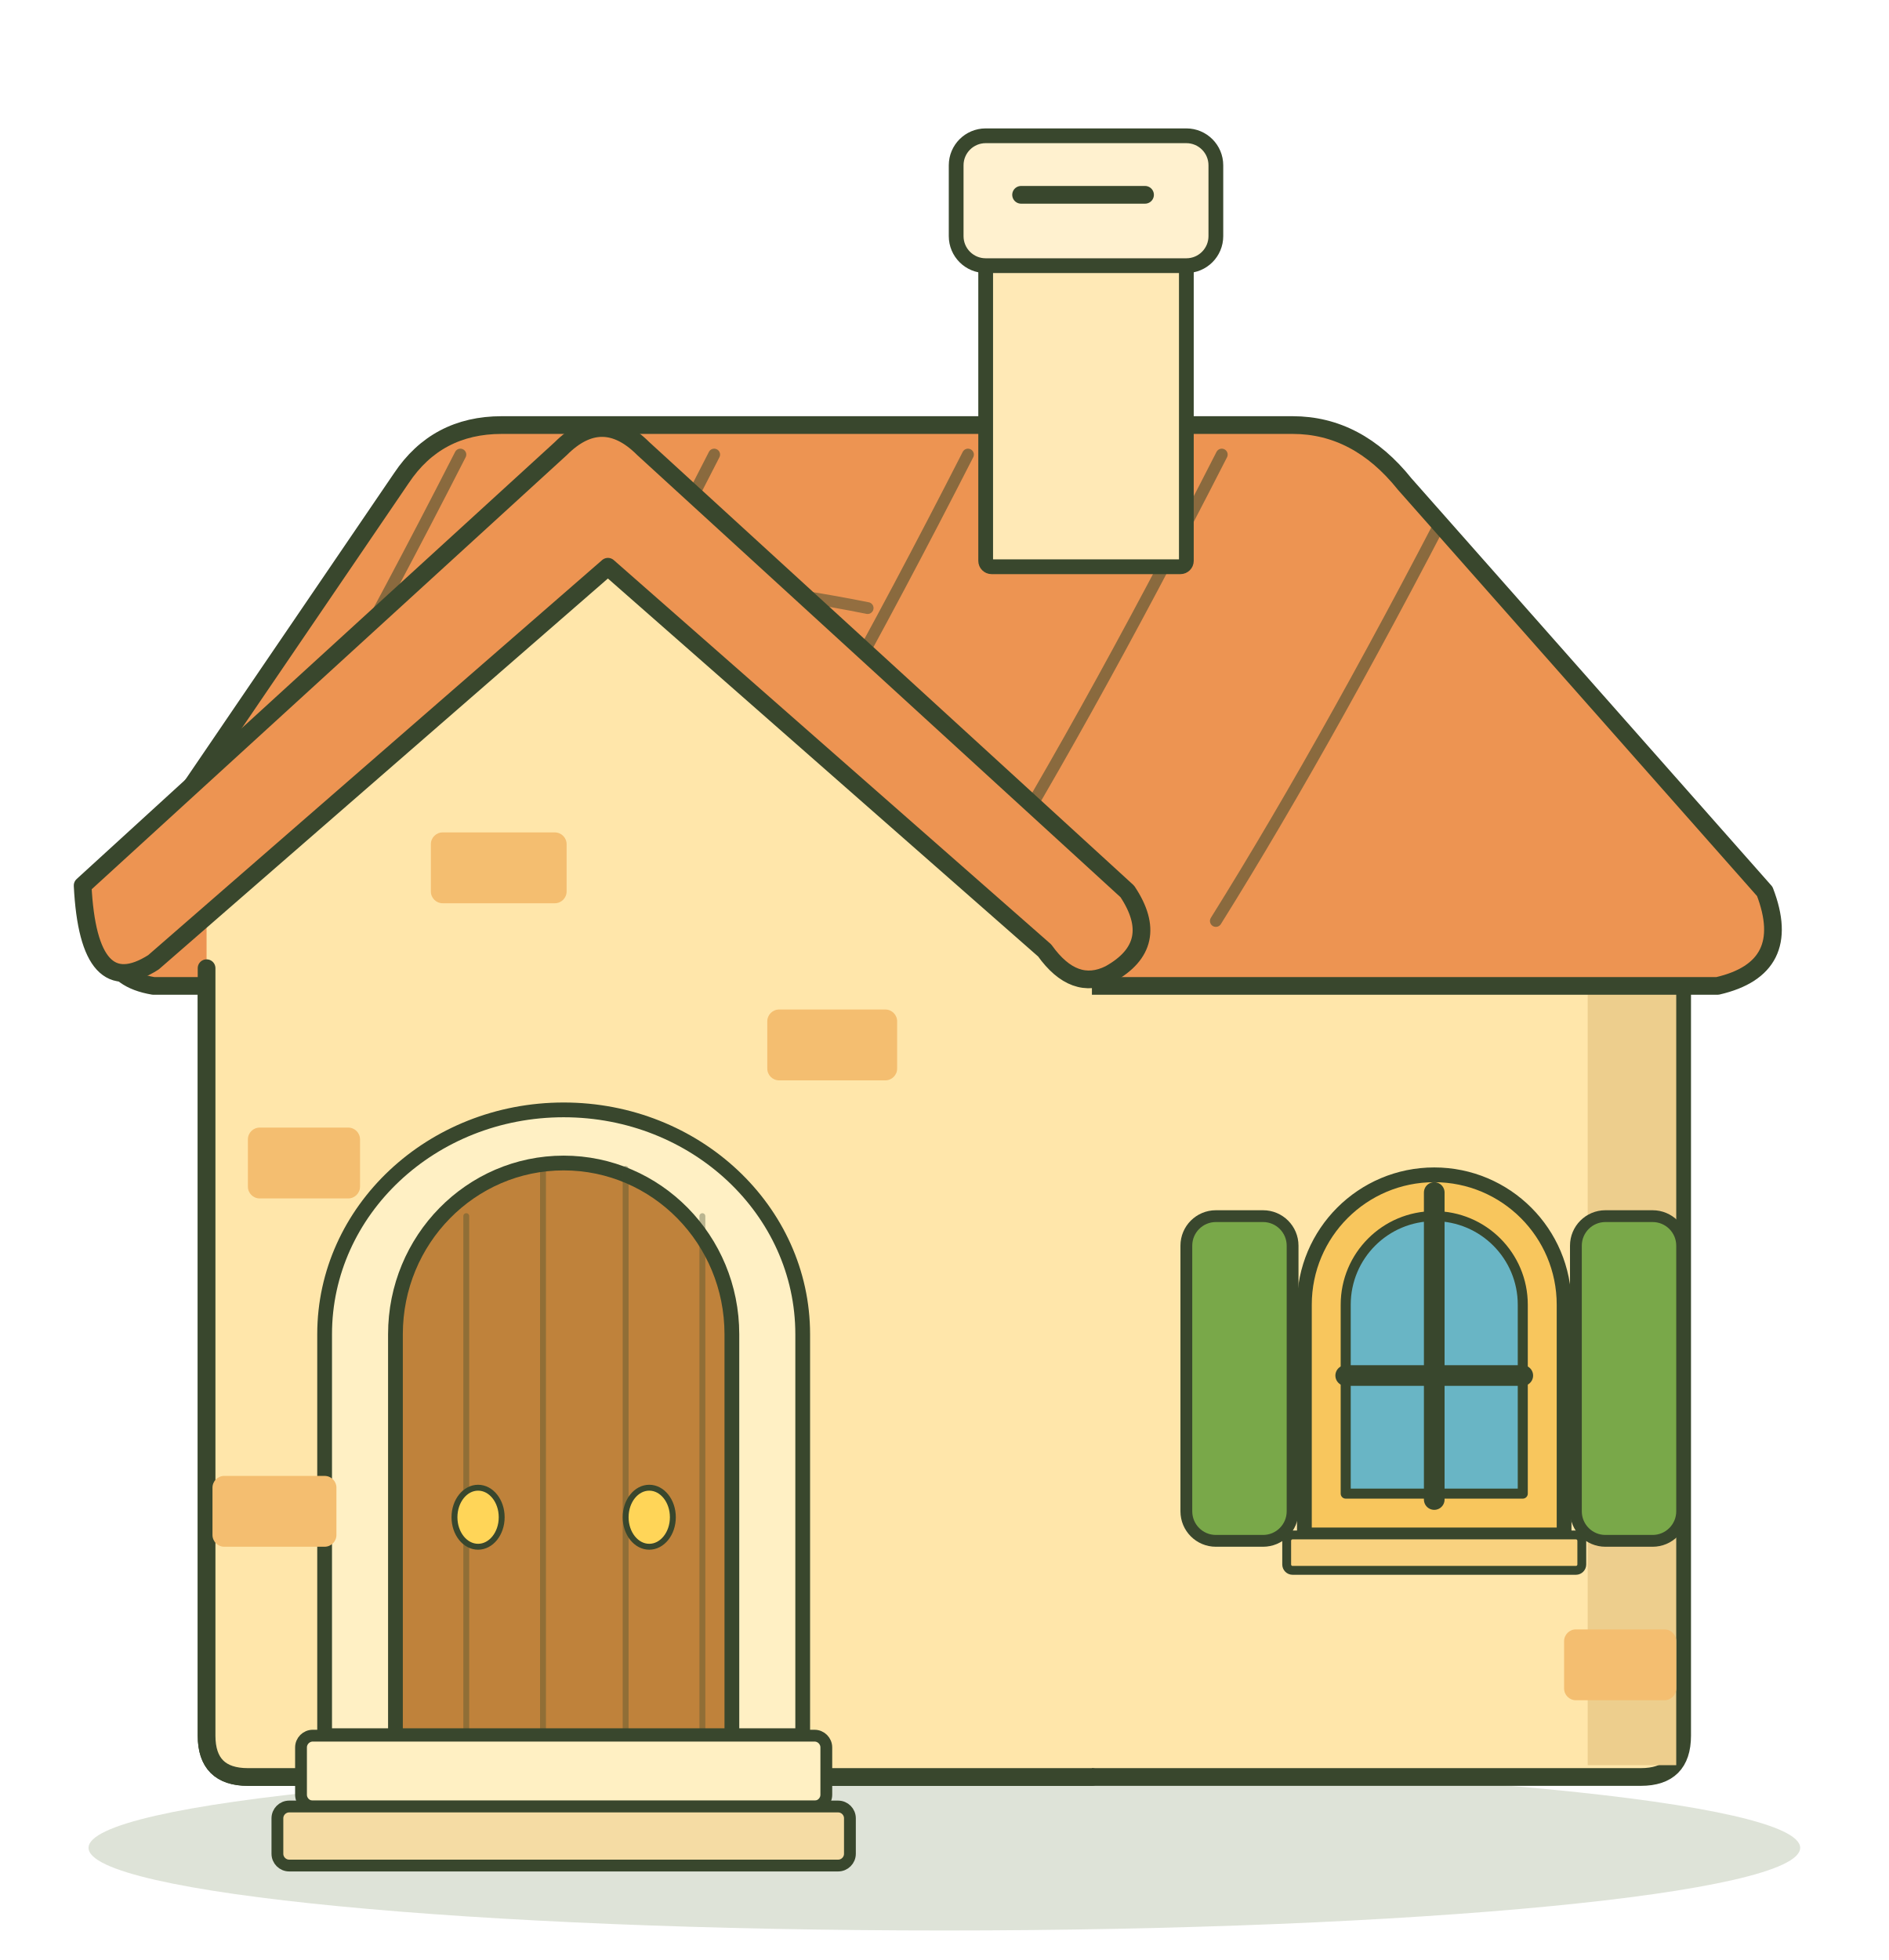
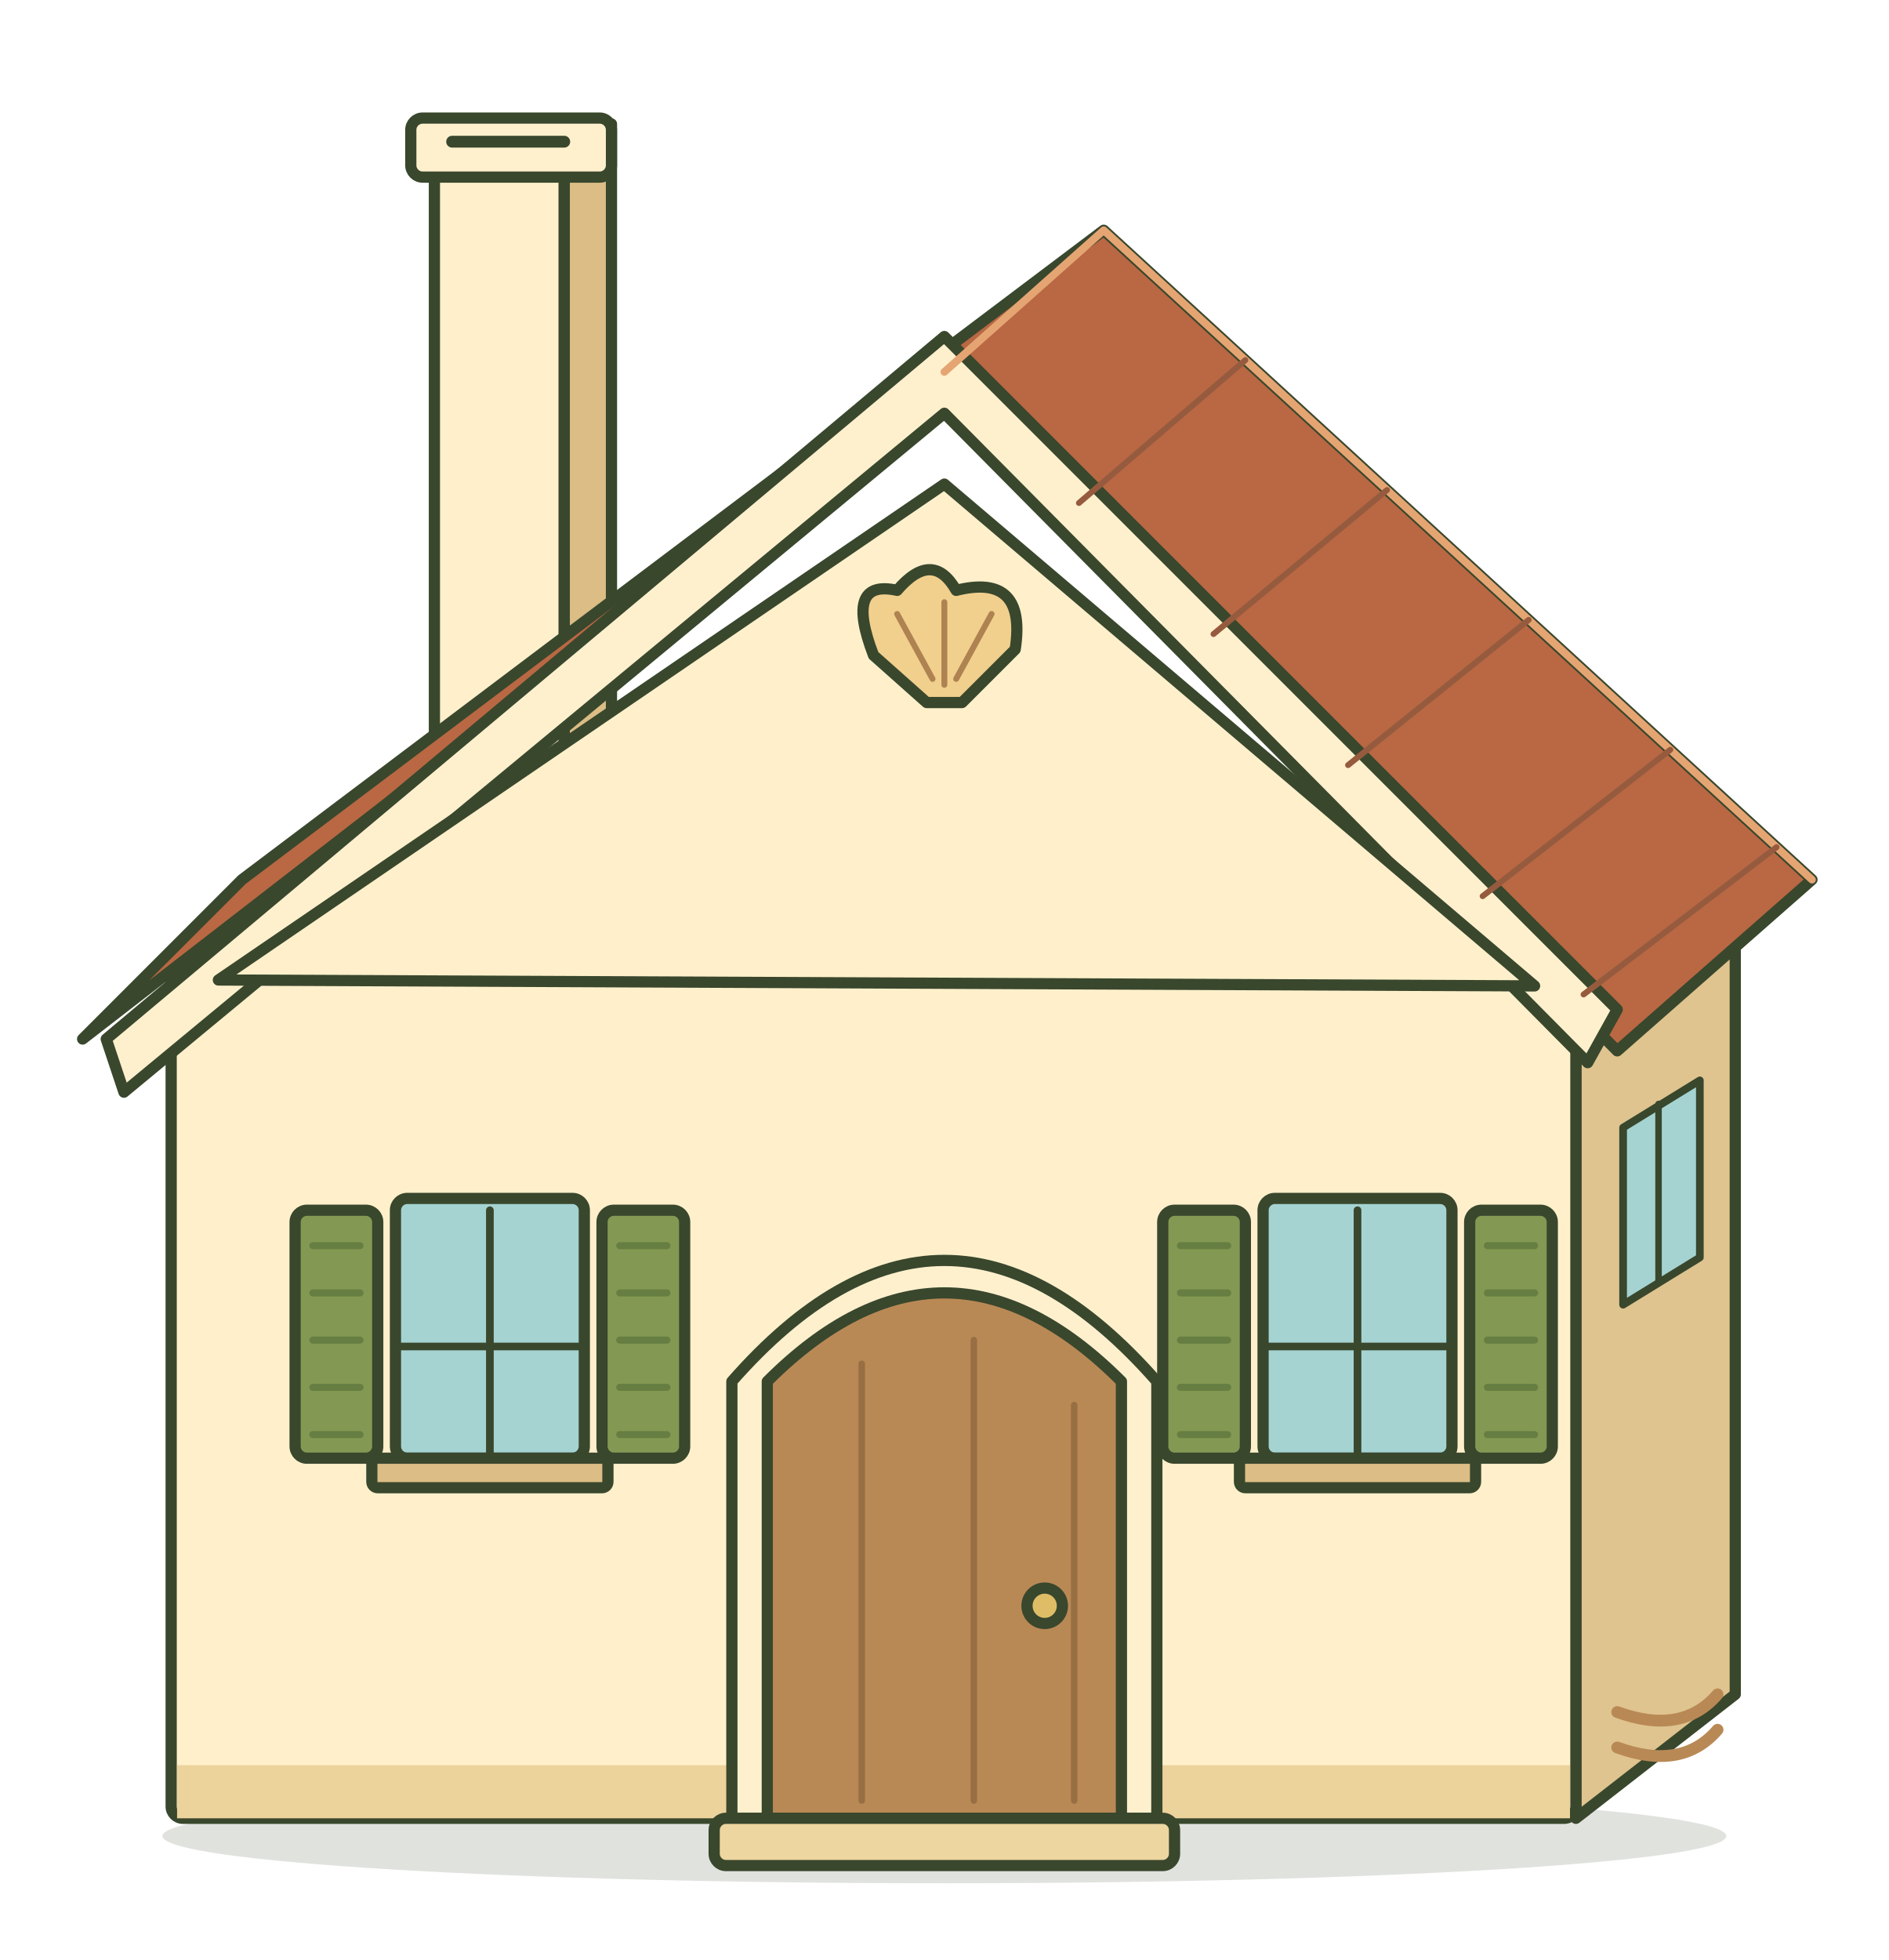
- <svg xmlns="http://www.w3.org/2000/svg" width="320" height="332" viewBox="0 0 320 332">
-   <g stroke-linecap="round" stroke-linejoin="round">
-     <defs>
-       <clipPath id="rear-roof">
-         <path d="M21 150L68 81Q74 72 85 72H219Q230 72 238 82L299 151Q304 164 291 167H26Q14 165 21 150Z" />
-       </clipPath>
-     </defs>
-     <ellipse cx="160" cy="313" rx="145" ry="14" fill="#526a32" stroke="#39472d" stroke-width="0" opacity=".19" />
-     <path d="M35 164V294Q35 301 42 301H278Q285 301 285 294V164L190 82Z" fill="#ffe6aa" stroke="#39472d" stroke-width="3" />
-     <path d="M269 167V299H284V167Z" fill="#edce8d" stroke="#39472d" stroke-width="0" />
-     <path d="M21 150L68 81Q74 72 85 72H219Q230 72 238 82L299 151Q304 164 291 167H26Q14 165 21 150Z" fill="#ed9452" stroke="#39472d" stroke-width="3" />
-     <g clip-path="url(#rear-roof)">
-       <path d="M34 156Q54 124 78 77" fill="none" stroke="#39472d" stroke-width="2" opacity=".55" />
-       <path d="M77 156Q97 124 121 77" fill="none" stroke="#39472d" stroke-width="2" opacity=".55" />
-       <path d="M120 156Q140 124 164 77" fill="none" stroke="#39472d" stroke-width="2" opacity=".55" />
-       <path d="M163 156Q183 124 207 77" fill="none" stroke="#39472d" stroke-width="2" opacity=".55" />
-       <path d="M206 156Q226 124 250 77" fill="none" stroke="#39472d" stroke-width="2" opacity=".55" />
-       <path d="M42 126Q80 116 121 126M66 102Q102 94 147 103" fill="none" stroke="#39472d" stroke-width="2" opacity=".5" />
+ <svg xmlns="http://www.w3.org/2000/svg" width="320" height="332" viewBox="0 0 320 332" stroke-linecap="round" stroke-linejoin="round">
+   <g data-camera="home-front-roof-side">
+     <ellipse cx="160" cy="311" rx="132.48" ry="8" fill="#39472d" stroke="none" stroke-width="0" opacity=".16" data-contact-shadow="true" />
+     <rect x="73.6" y="26" width="22" height="147" rx="1" fill="#fff0cb" stroke="#39472d" stroke-width="1.9" />
+     <path d="M95.6 26l8 -5v147l-8 5Z" fill="#dbbd85" stroke="#39472d" stroke-width="1.9" />
+     <rect x="69.6" y="20" width="34" height="10" rx="2" fill="#fff0cd" stroke="#39472d" stroke-width="1.9" />
+     <path d="M76.6 24h19" fill="none" stroke="#39472d" stroke-width="2" />
+     <path d="M267 163L294 143V287L267 308Z" fill="#dfc48f" stroke="#39472d" stroke-width="1.9" />
+     <rect x="29" y="163" width="238" height="145" rx="2" fill="#fff0cb" stroke="#39472d" stroke-width="1.9" />
+     <path d="M30 299H266V308H30Z" fill="#ecd29b" stroke="none" stroke-width="1.9" />
+     <path d="M275 191l13 -8v30l-13 8Z" fill="#a5d3d2" stroke="#39472d" stroke-width="1.3" />
+     <path d="M281 187v30" fill="none" stroke="#39472d" stroke-width="1.1" />
+     <g data-roof-plane="gable">
+       <path d="M14 176L41 149L187 39L307 149L274 178L160 63Z" fill="#b96843" stroke="#39472d" stroke-width="1.9" />
+       <path d="M18 176L160 57L274 171L269 180L160 70L21 185Z" fill="#fff0cd" stroke="#39472d" stroke-width="1.9" />
+       <path d="M37 166L160 82L260 167Z" fill="#fff0cb" stroke="#39472d" stroke-width="1.9" />
+       <path d="M160 63L187 39L307 149" fill="none" stroke="#e5a573" stroke-width="1.3" />
+       <path d="M182.8 85.2L211 61" fill="none" stroke="#965b3e" stroke-width="1" />
+       <path d="M205.6 107.4L235 83" fill="none" stroke="#965b3e" stroke-width="1" />
+       <path d="M228.4 129.6L259 105" fill="none" stroke="#965b3e" stroke-width="1" />
+       <path d="M251.2 151.8L283 127" fill="none" stroke="#965b3e" stroke-width="1" />
+       <path d="M268.3 168.45L301 143.5" fill="none" stroke="#965b3e" stroke-width="1" />
    </g>
-     <path d="M35 157L104 86L185 160V301H42Q35 301 35 294Z" fill="#ffe6aa" stroke="#39472d" stroke-width="0" />
-     <path d="M35 164V294Q35 301 42 301H185" fill="none" stroke="#39472d" stroke-width="3" />
-     <path d="M14 150L95 76Q102 69 109 76L191 151Q197 160 188 165Q182 168 177 161L103 96L26 163Q15 170 14 150Z" fill="#ed9452" stroke="#39472d" stroke-width="3" />
-     <path d="M55 294V226A40.5 38 0 0 1 136 226V294Z" fill="#fff0c4" stroke="#39472d" stroke-width="2.5" />
-     <path d="M67 294V226A28.5 29 0 0 1 124 226V294Z" fill="#bf823b" stroke="#39472d" stroke-width="2.5" />
-     <path d="M79 206V294" fill="none" stroke="#39472d" stroke-width="1" opacity=".35" />
-     <path d="M92 198V294" fill="none" stroke="#39472d" stroke-width="1" opacity=".35" />
-     <path d="M106 198V294" fill="none" stroke="#39472d" stroke-width="1" opacity=".35" />
-     <path d="M119 206V294" fill="none" stroke="#39472d" stroke-width="1" opacity=".35" />
-     <ellipse cx="81" cy="257" rx="4" ry="5" fill="#ffd558" stroke="#39472d" stroke-width="1" />
-     <ellipse cx="110" cy="257" rx="4" ry="5" fill="#ffd558" stroke="#39472d" stroke-width="1" />
-     <rect x="51" y="294" width="89" height="12" rx="2" fill="#fff0c3" stroke="#39472d" stroke-width="2" />
-     <rect x="47" y="306" width="97" height="10" rx="2" fill="#f5dca4" stroke="#39472d" stroke-width="2" />
-     <rect x="201" y="206" width="18" height="55" rx="5" fill="#79a849" stroke="#39472d" stroke-width="2" />
-     <rect x="267" y="206" width="18" height="55" rx="5" fill="#79a849" stroke="#39472d" stroke-width="2" />
-     <path d="M221 260V221A22.0 22 0 0 1 265 221V260Z" fill="#f8c65d" stroke="#39472d" stroke-width="2.5" />
-     <path d="M228 253V221A15.0 15 0 0 1 258 221V253Z" fill="#69b5c5" stroke="#39472d" stroke-width="1.7" />
-     <path d="M243.0 202V254M228 233H258" fill="none" stroke="#39472d" stroke-width="3.5" />
-     <rect x="218" y="260" width="50" height="6" rx="1" fill="#f9d27f" stroke="#39472d" stroke-width="1.5" />
-     <rect x="73" y="141" width="23" height="12" rx="2" fill="#f4be70" stroke="#39472d" stroke-width="0" />
-     <rect x="130" y="171" width="22" height="12" rx="2" fill="#f4be70" stroke="#39472d" stroke-width="0" />
-     <rect x="42" y="191" width="19" height="12" rx="2" fill="#f4be70" stroke="#39472d" stroke-width="0" />
-     <rect x="36" y="250" width="21" height="12" rx="2" fill="#f4be70" stroke="#39472d" stroke-width="0" />
-     <rect x="265" y="276" width="19" height="12" rx="2" fill="#f4be70" stroke="#39472d" stroke-width="0" />
-     <rect x="167" y="35" width="34" height="61" rx="1" fill="#ffe9b6" stroke="#39472d" stroke-width="2.5" />
-     <rect x="162" y="23" width="44" height="22" rx="5" fill="#fff1cf" stroke="#39472d" stroke-width="2.5" />
-     <path d="M173 33H194" fill="none" stroke="#39472d" stroke-width="3" />
+     <path d="M148 111Q143 98 152 100Q158 93 162 100Q174 97 172 110L163 119H157Z" fill="#f1cf8d" stroke="#39472d" stroke-width="1.9" />
+     <path d="M160 116V102M158 115L152 104M162 115L168 104" fill="none" stroke="#ae8351" stroke-width="1" />
+     <g data-door-width="60" data-door-height="92" data-threshold-y="316">
+       <path d="M124 308V234Q160 193 196 234V308Z" fill="#fff0cd" stroke="#39472d" stroke-width="1.9" />
+       <path d="M130 308V234Q160 204 190 234V308Z" fill="#b98955" stroke="#39472d" stroke-width="1.9" />
+       <path d="M146 231V305M165 227V305M182 238V305" fill="none" stroke="#986e43" stroke-width="1.1" />
+       <ellipse cx="177" cy="272" rx="3" ry="3" fill="#dfbd66" stroke="#39472d" stroke-width="1.9" />
+       <rect x="121" y="308" width="78" height="8" rx="2" fill="#eed6a0" stroke="#39472d" stroke-width="1.9" />
+     </g>
+     <rect x="67" y="203" width="32" height="44" rx="2" fill="#a5d3d2" stroke="#39472d" stroke-width="1.9" />
+     <path d="M83 205V247M67 228.08H99" fill="none" stroke="#39472d" stroke-width="1.3" />
+     <rect x="50" y="205" width="14" height="42" rx="2" fill="#839953" stroke="#39472d" stroke-width="1.9" />
+     <path d="M53 211h8" fill="none" stroke="#667e42" stroke-width="1.2" />
+     <path d="M53 219h8" fill="none" stroke="#667e42" stroke-width="1.2" />
+     <path d="M53 227h8" fill="none" stroke="#667e42" stroke-width="1.2" />
+     <path d="M53 235h8" fill="none" stroke="#667e42" stroke-width="1.2" />
+     <path d="M53 243h8" fill="none" stroke="#667e42" stroke-width="1.2" />
+     <rect x="102" y="205" width="14" height="42" rx="2" fill="#839953" stroke="#39472d" stroke-width="1.9" />
+     <path d="M105 211h8" fill="none" stroke="#667e42" stroke-width="1.2" />
+     <path d="M105 219h8" fill="none" stroke="#667e42" stroke-width="1.2" />
+     <path d="M105 227h8" fill="none" stroke="#667e42" stroke-width="1.2" />
+     <path d="M105 235h8" fill="none" stroke="#667e42" stroke-width="1.2" />
+     <path d="M105 243h8" fill="none" stroke="#667e42" stroke-width="1.2" />
+     <rect x="63" y="247" width="40" height="5" rx="1" fill="#dbbd85" stroke="#39472d" stroke-width="1.9" />
+     <rect x="214" y="203" width="32" height="44" rx="2" fill="#a5d3d2" stroke="#39472d" stroke-width="1.9" />
+     <path d="M230 205V247M214 228.08H246" fill="none" stroke="#39472d" stroke-width="1.3" />
+     <rect x="197" y="205" width="14" height="42" rx="2" fill="#839953" stroke="#39472d" stroke-width="1.9" />
+     <path d="M200 211h8" fill="none" stroke="#667e42" stroke-width="1.2" />
+     <path d="M200 219h8" fill="none" stroke="#667e42" stroke-width="1.2" />
+     <path d="M200 227h8" fill="none" stroke="#667e42" stroke-width="1.2" />
+     <path d="M200 235h8" fill="none" stroke="#667e42" stroke-width="1.2" />
+     <path d="M200 243h8" fill="none" stroke="#667e42" stroke-width="1.2" />
+     <rect x="249" y="205" width="14" height="42" rx="2" fill="#839953" stroke="#39472d" stroke-width="1.9" />
+     <path d="M252 211h8" fill="none" stroke="#667e42" stroke-width="1.2" />
+     <path d="M252 219h8" fill="none" stroke="#667e42" stroke-width="1.2" />
+     <path d="M252 227h8" fill="none" stroke="#667e42" stroke-width="1.2" />
+     <path d="M252 235h8" fill="none" stroke="#667e42" stroke-width="1.2" />
+     <path d="M252 243h8" fill="none" stroke="#667e42" stroke-width="1.2" />
+     <rect x="210" y="247" width="40" height="5" rx="1" fill="#dbbd85" stroke="#39472d" stroke-width="1.9" />
+     <path d="M274 290q11 4 17 -3M274 296q11 4 17 -3" fill="none" stroke="#b98955" stroke-width="2" />
  </g>
</svg>
